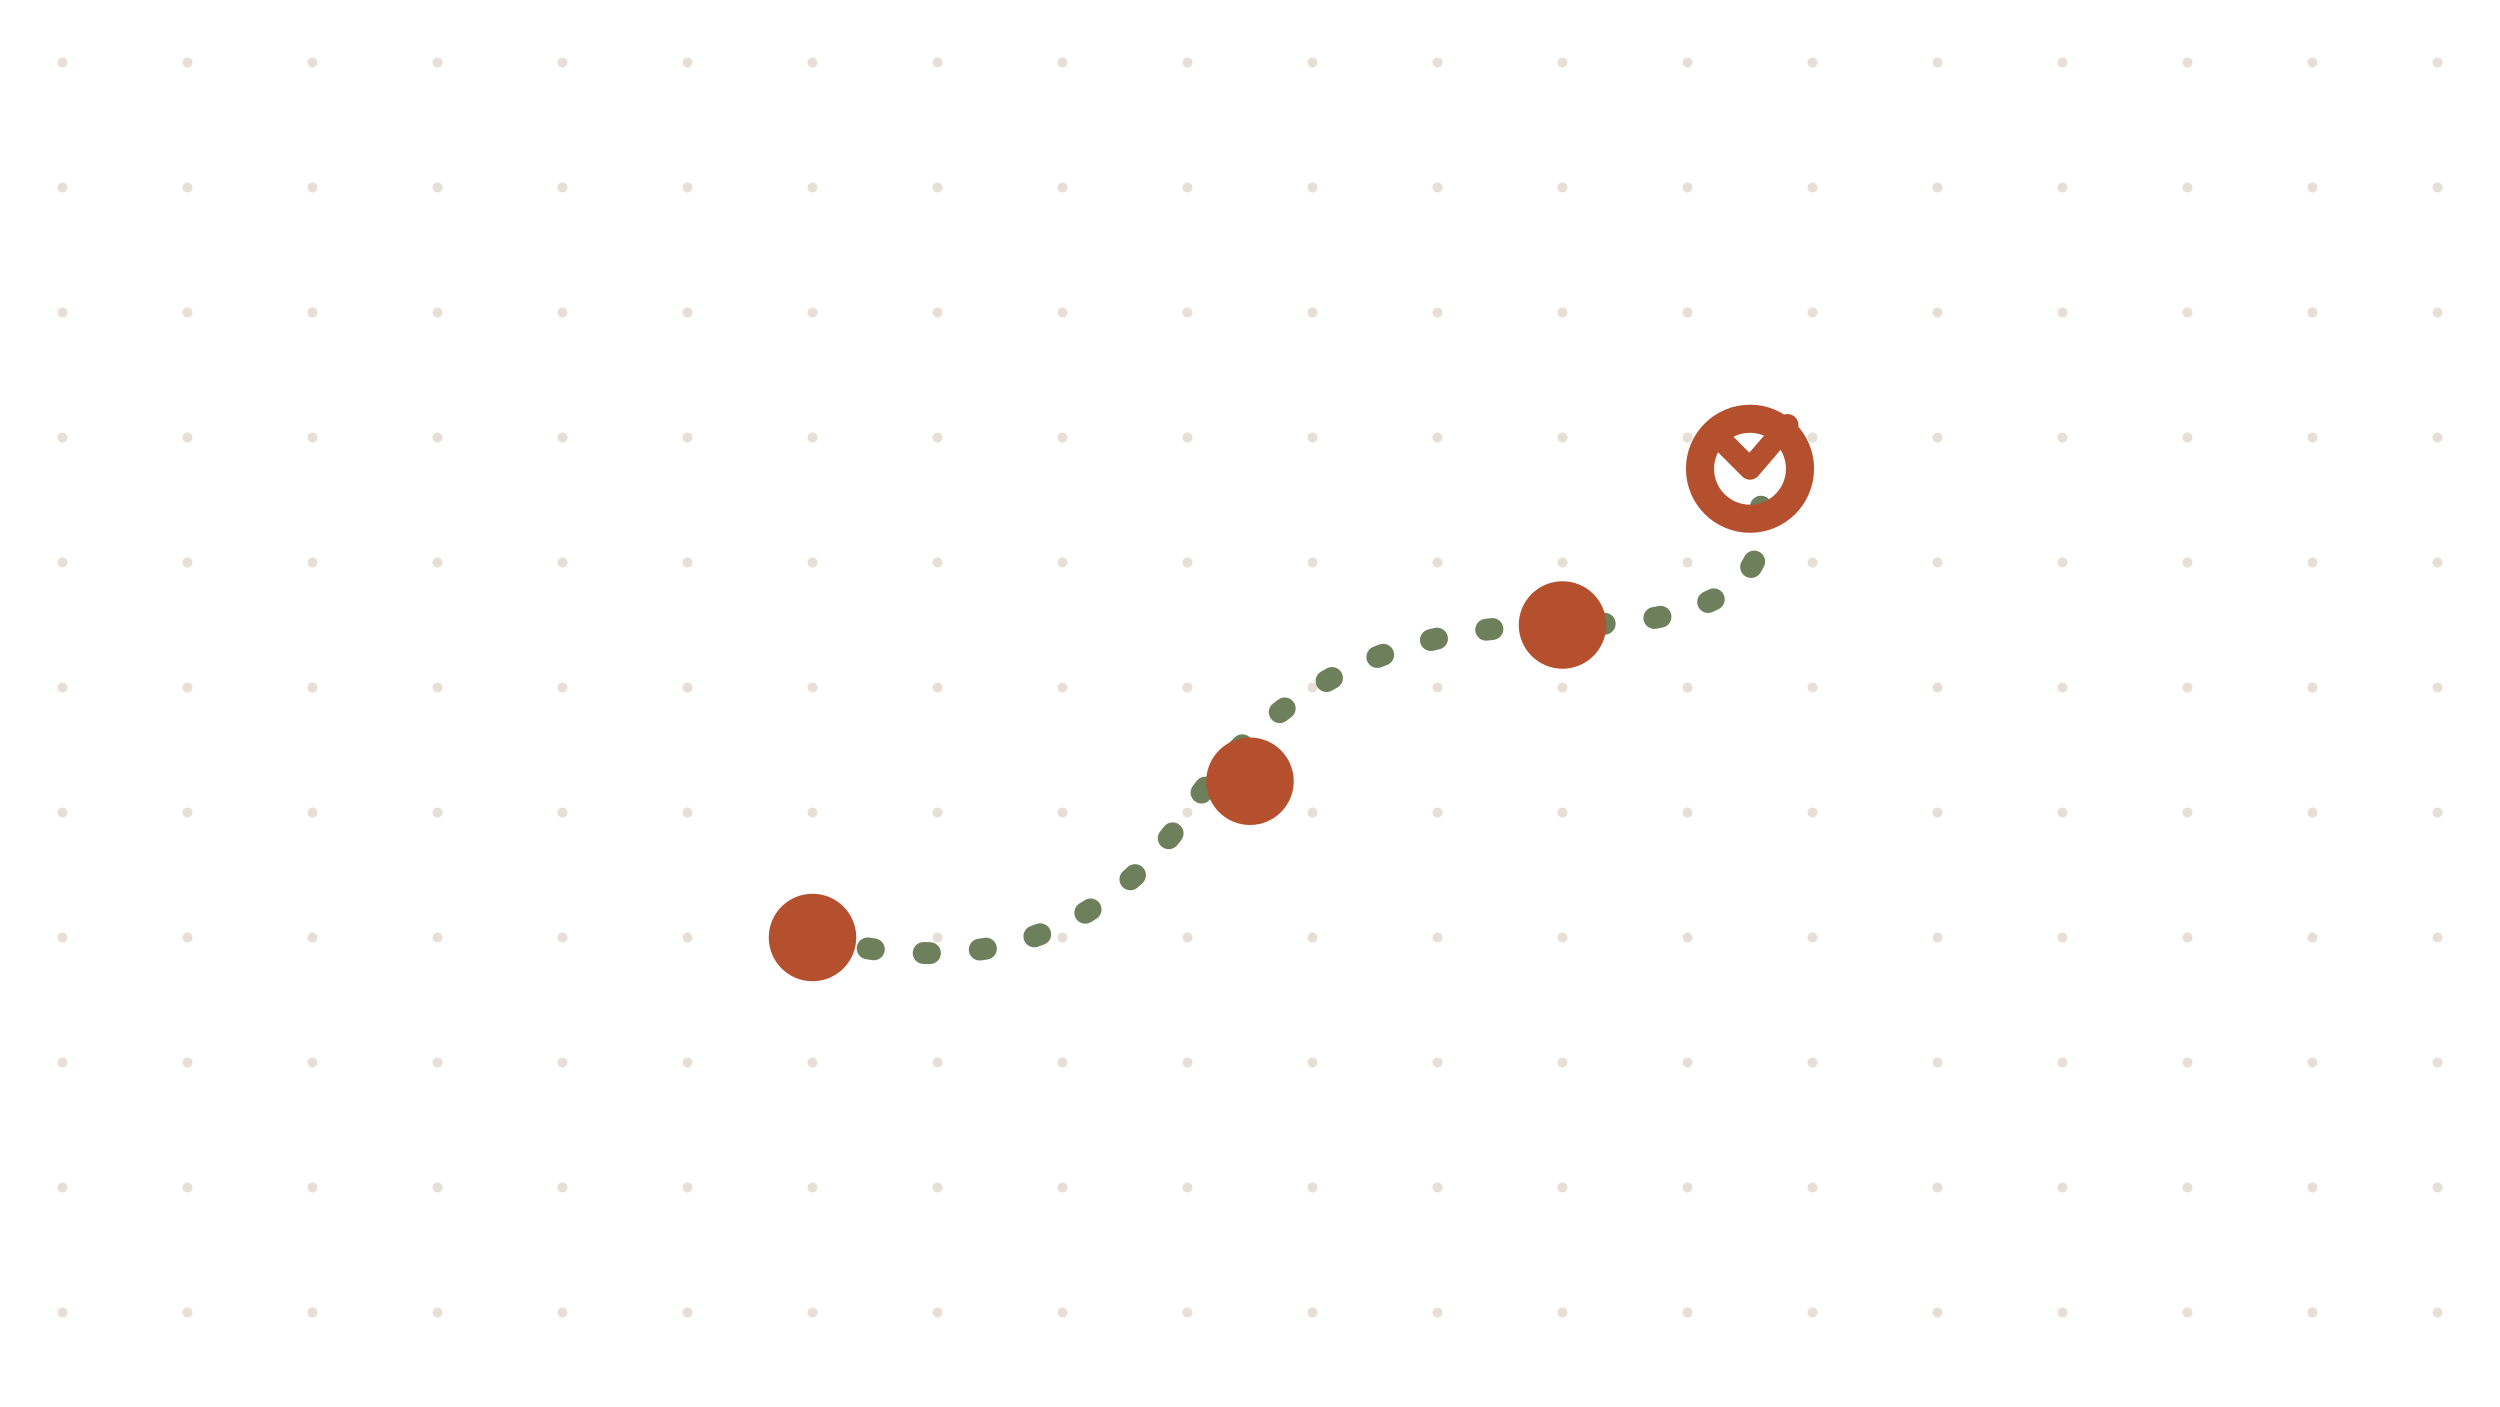
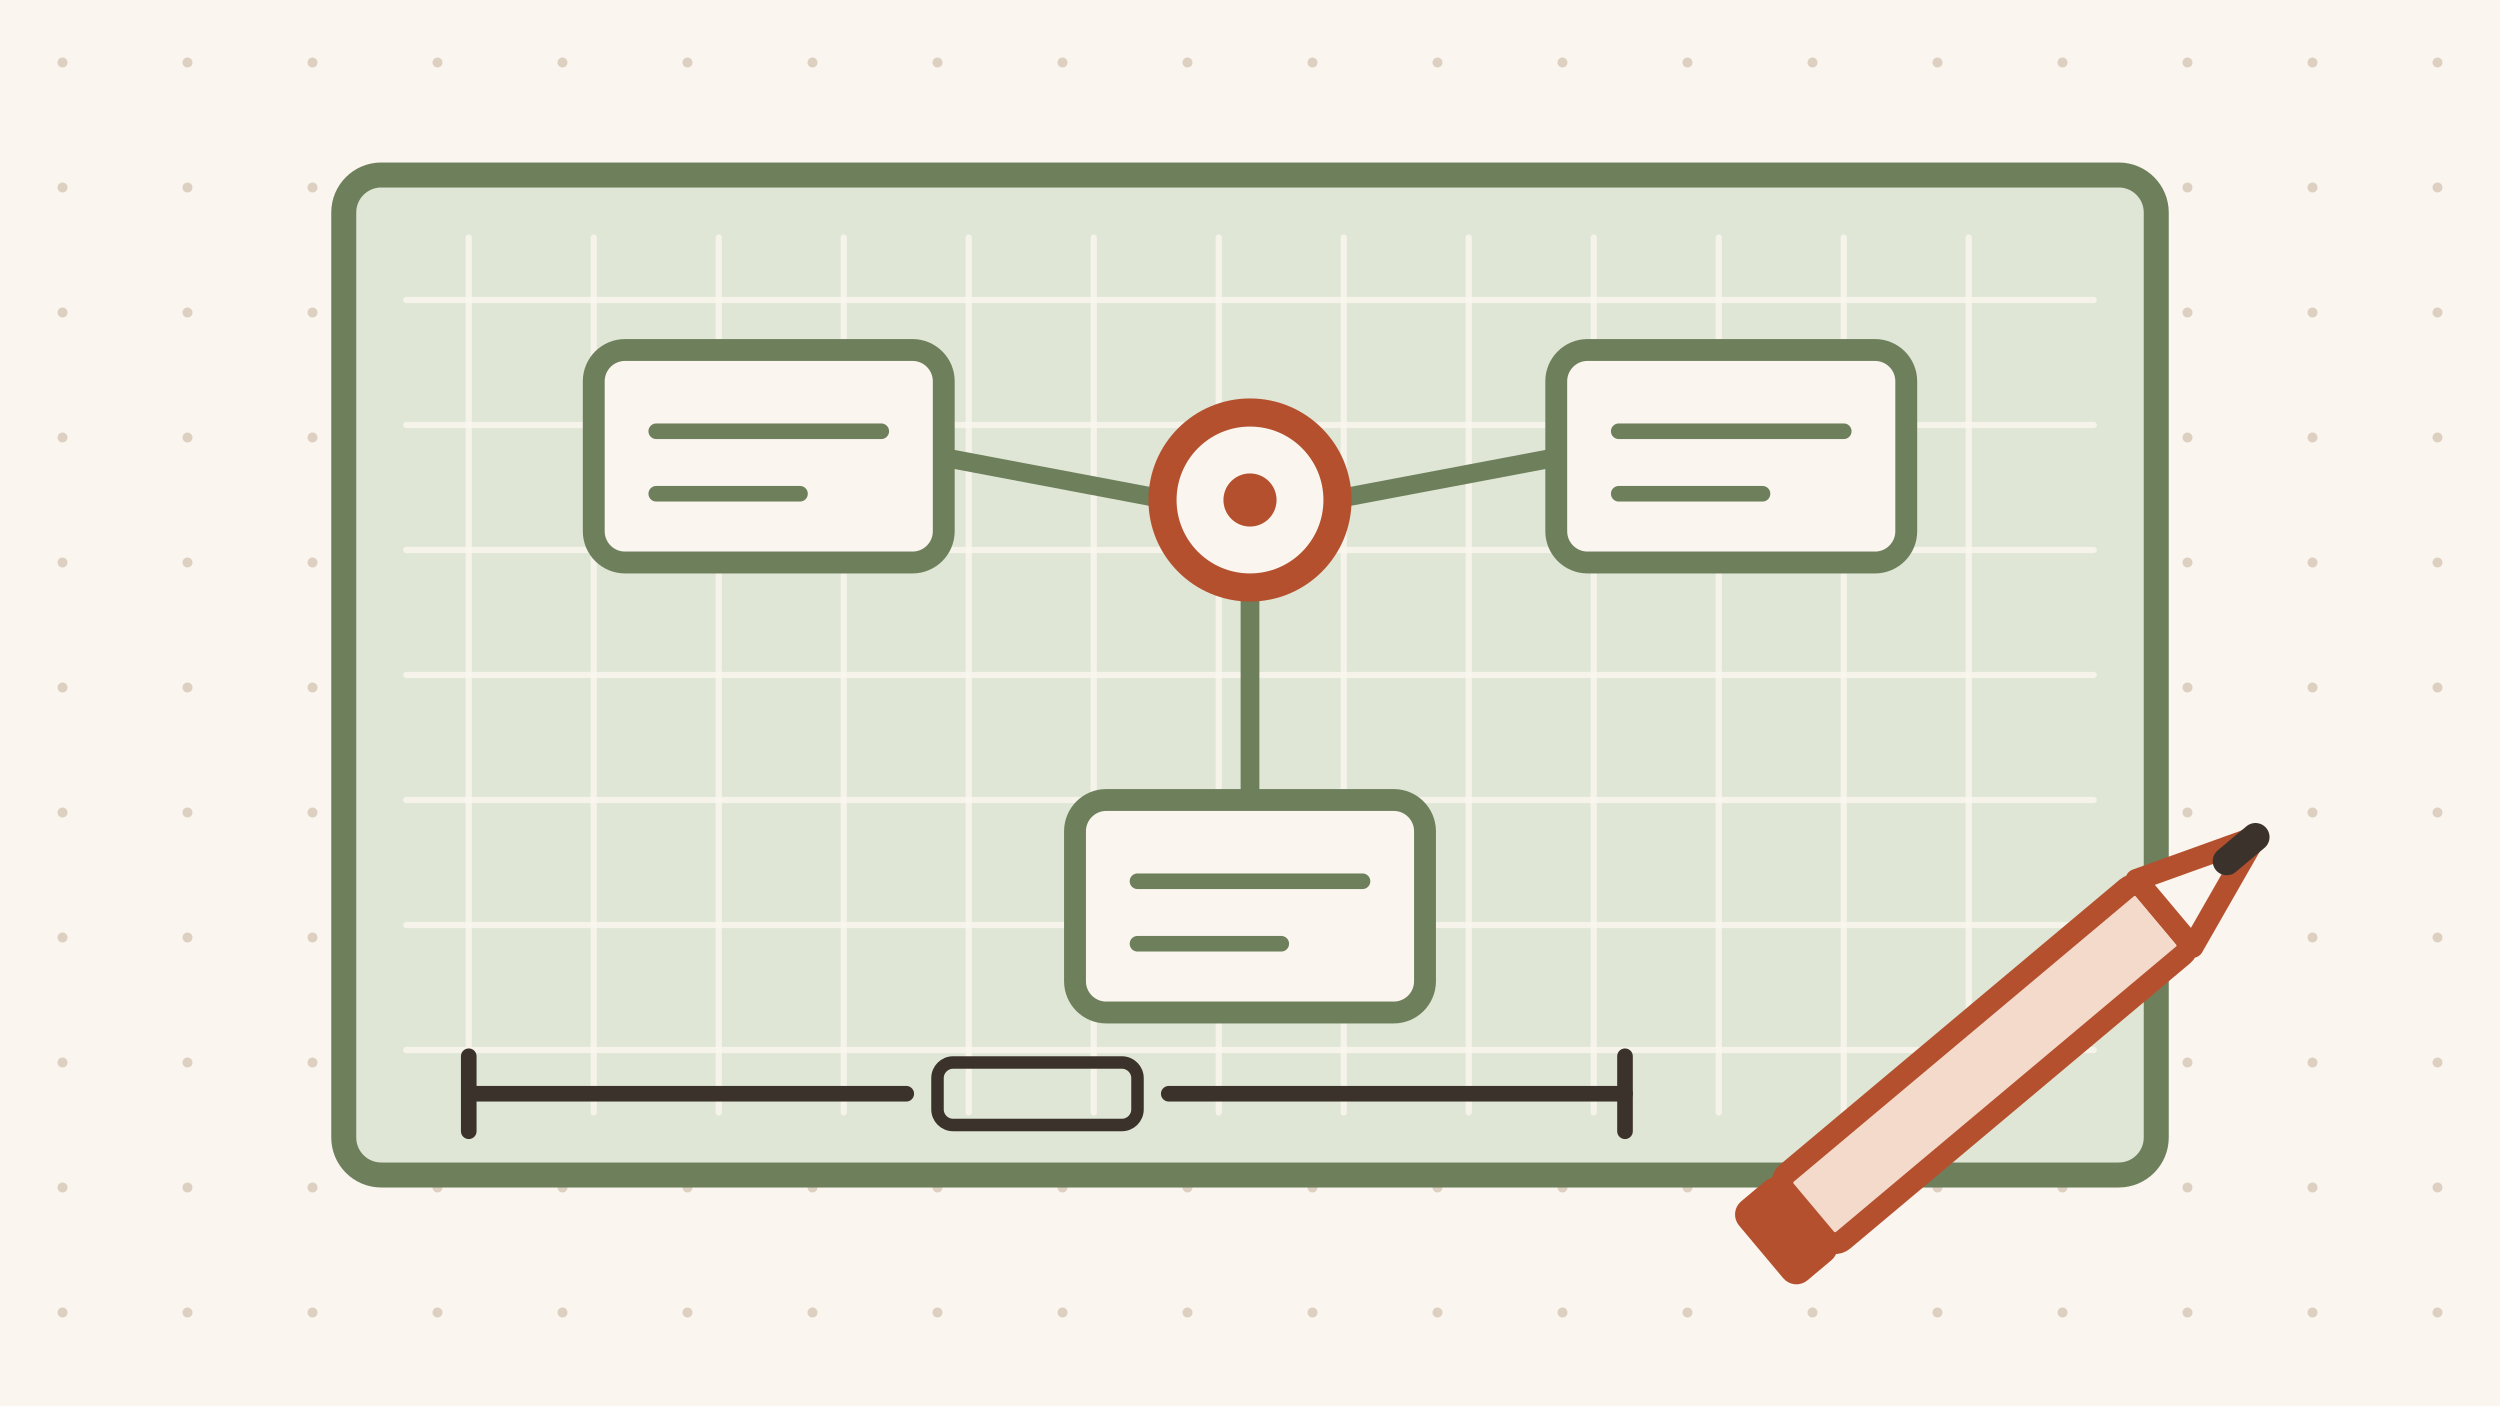
- <svg xmlns="http://www.w3.org/2000/svg" viewBox="0 0 800 450">
+ <svg xmlns="http://www.w3.org/2000/svg" viewBox="0 0 800 450" role="img" aria-label="A blueprint sheet with a network plan, dimension line and pencil">
  <defs>
    <pattern id="dotgrid" width="40" height="40" patternUnits="userSpaceOnUse">
-       <circle cx="20" cy="20" r="1.6" fill="#C9B8A2" opacity="0.45" />
+       <circle cx="20" cy="20" r="1.6" fill="#C9B8A2" opacity="0.6" />
    </pattern>
  </defs>
+   <rect width="800" height="450" fill="#FAF6EF" />
  <rect width="800" height="450" fill="url(#dotgrid)" />
  <g fill="none" stroke-linecap="round" stroke-linejoin="round">
-     <path d="M 260 300 Q 340 320 380 260 T 500 200 T 560 150" stroke="#6E7F5C" stroke-width="7" stroke-dasharray="2 16" fill="none" />
-     <circle cx="260" cy="300" r="14" fill="#B5502E" stroke="none" />
-     <circle cx="400" cy="250" r="14" fill="#B5502E" stroke="none" />
-     <circle cx="500" cy="200" r="14" fill="#B5502E" stroke="none" />
-     <circle cx="560" cy="150" r="16" stroke="#B5502E" stroke-width="9" fill="none" />
-     <path d="M 552 142 L 560 150 L 572 136" stroke="#B5502E" stroke-width="7" />
+     <rect x="110" y="56" width="580" height="320" rx="12" stroke="#6E7F5C" stroke-width="8" fill="#DFE6D5" />
+     <line x1="150" y1="76" x2="150" y2="356" stroke="#FAF6EF" stroke-width="2" opacity="0.8" />
+     <line x1="190" y1="76" x2="190" y2="356" stroke="#FAF6EF" stroke-width="2" opacity="0.8" />
+     <line x1="230" y1="76" x2="230" y2="356" stroke="#FAF6EF" stroke-width="2" opacity="0.8" />
+     <line x1="270" y1="76" x2="270" y2="356" stroke="#FAF6EF" stroke-width="2" opacity="0.8" />
+     <line x1="310" y1="76" x2="310" y2="356" stroke="#FAF6EF" stroke-width="2" opacity="0.8" />
+     <line x1="350" y1="76" x2="350" y2="356" stroke="#FAF6EF" stroke-width="2" opacity="0.8" />
+     <line x1="390" y1="76" x2="390" y2="356" stroke="#FAF6EF" stroke-width="2" opacity="0.8" />
+     <line x1="430" y1="76" x2="430" y2="356" stroke="#FAF6EF" stroke-width="2" opacity="0.8" />
+     <line x1="470" y1="76" x2="470" y2="356" stroke="#FAF6EF" stroke-width="2" opacity="0.8" />
+     <line x1="510" y1="76" x2="510" y2="356" stroke="#FAF6EF" stroke-width="2" opacity="0.8" />
+     <line x1="550" y1="76" x2="550" y2="356" stroke="#FAF6EF" stroke-width="2" opacity="0.8" />
+     <line x1="590" y1="76" x2="590" y2="356" stroke="#FAF6EF" stroke-width="2" opacity="0.8" />
+     <line x1="630" y1="76" x2="630" y2="356" stroke="#FAF6EF" stroke-width="2" opacity="0.8" />
+     <line x1="130" y1="96" x2="670" y2="96" stroke="#FAF6EF" stroke-width="2" opacity="0.8" />
+     <line x1="130" y1="136" x2="670" y2="136" stroke="#FAF6EF" stroke-width="2" opacity="0.8" />
+     <line x1="130" y1="176" x2="670" y2="176" stroke="#FAF6EF" stroke-width="2" opacity="0.8" />
+     <line x1="130" y1="216" x2="670" y2="216" stroke="#FAF6EF" stroke-width="2" opacity="0.8" />
+     <line x1="130" y1="256" x2="670" y2="256" stroke="#FAF6EF" stroke-width="2" opacity="0.8" />
+     <line x1="130" y1="296" x2="670" y2="296" stroke="#FAF6EF" stroke-width="2" opacity="0.8" />
+     <line x1="130" y1="336" x2="670" y2="336" stroke="#FAF6EF" stroke-width="2" opacity="0.8" />
+     <line x1="374" y1="160" x2="300" y2="146" stroke="#6E7F5C" stroke-width="6" />
+     <line x1="426" y1="160" x2="500" y2="146" stroke="#6E7F5C" stroke-width="6" />
+     <line x1="400" y1="188" x2="400" y2="256" stroke="#6E7F5C" stroke-width="6" />
+     <rect x="190" y="112" width="112" height="68" rx="10" stroke="#6E7F5C" stroke-width="7" fill="#FAF6EF" />
+     <rect x="498" y="112" width="112" height="68" rx="10" stroke="#6E7F5C" stroke-width="7" fill="#FAF6EF" />
+     <rect x="344" y="256" width="112" height="68" rx="10" stroke="#6E7F5C" stroke-width="7" fill="#FAF6EF" />
+     <line x1="210" y1="138" x2="282" y2="138" stroke="#6E7F5C" stroke-width="5" />
+     <line x1="210" y1="158" x2="256" y2="158" stroke="#6E7F5C" stroke-width="5" />
+     <line x1="518" y1="138" x2="590" y2="138" stroke="#6E7F5C" stroke-width="5" />
+     <line x1="518" y1="158" x2="564" y2="158" stroke="#6E7F5C" stroke-width="5" />
+     <line x1="364" y1="282" x2="436" y2="282" stroke="#6E7F5C" stroke-width="5" />
+     <line x1="364" y1="302" x2="410" y2="302" stroke="#6E7F5C" stroke-width="5" />
+     <circle cx="400" cy="160" r="28" stroke="#B5502E" stroke-width="9" fill="#FAF6EF" />
+     <circle cx="400" cy="160" r="7" stroke="#B5502E" stroke-width="3" fill="#B5502E" />
+     <line x1="150" y1="350" x2="290" y2="350" stroke="#3B322B" stroke-width="5" />
+     <line x1="374" y1="350" x2="520" y2="350" stroke="#3B322B" stroke-width="5" />
+     <rect x="300" y="340" width="64" height="20" rx="5" stroke="#3B322B" stroke-width="4" fill="none" />
+     <line x1="150" y1="338" x2="150" y2="362" stroke="#3B322B" stroke-width="5" />
+     <line x1="520" y1="338" x2="520" y2="362" stroke="#3B322B" stroke-width="5" />
+     <g transform="translate(662 318) rotate(-40)">
+       <rect x="-110" y="-14" width="150" height="28" rx="4" stroke="#B5502E" stroke-width="7" fill="#F3DACB" />
+       <rect x="-126" y="-14" width="16" height="28" rx="3" stroke="#B5502E" stroke-width="5" fill="#B5502E" />
+       <polygon points="40,-14 78,0 40,14" stroke="#B5502E" stroke-width="7" fill="#FAF6EF" />
+       <line x1="66" y1="0" x2="78" y2="0" stroke="#3B322B" stroke-width="9" />
+     </g>
  </g>
</svg>
